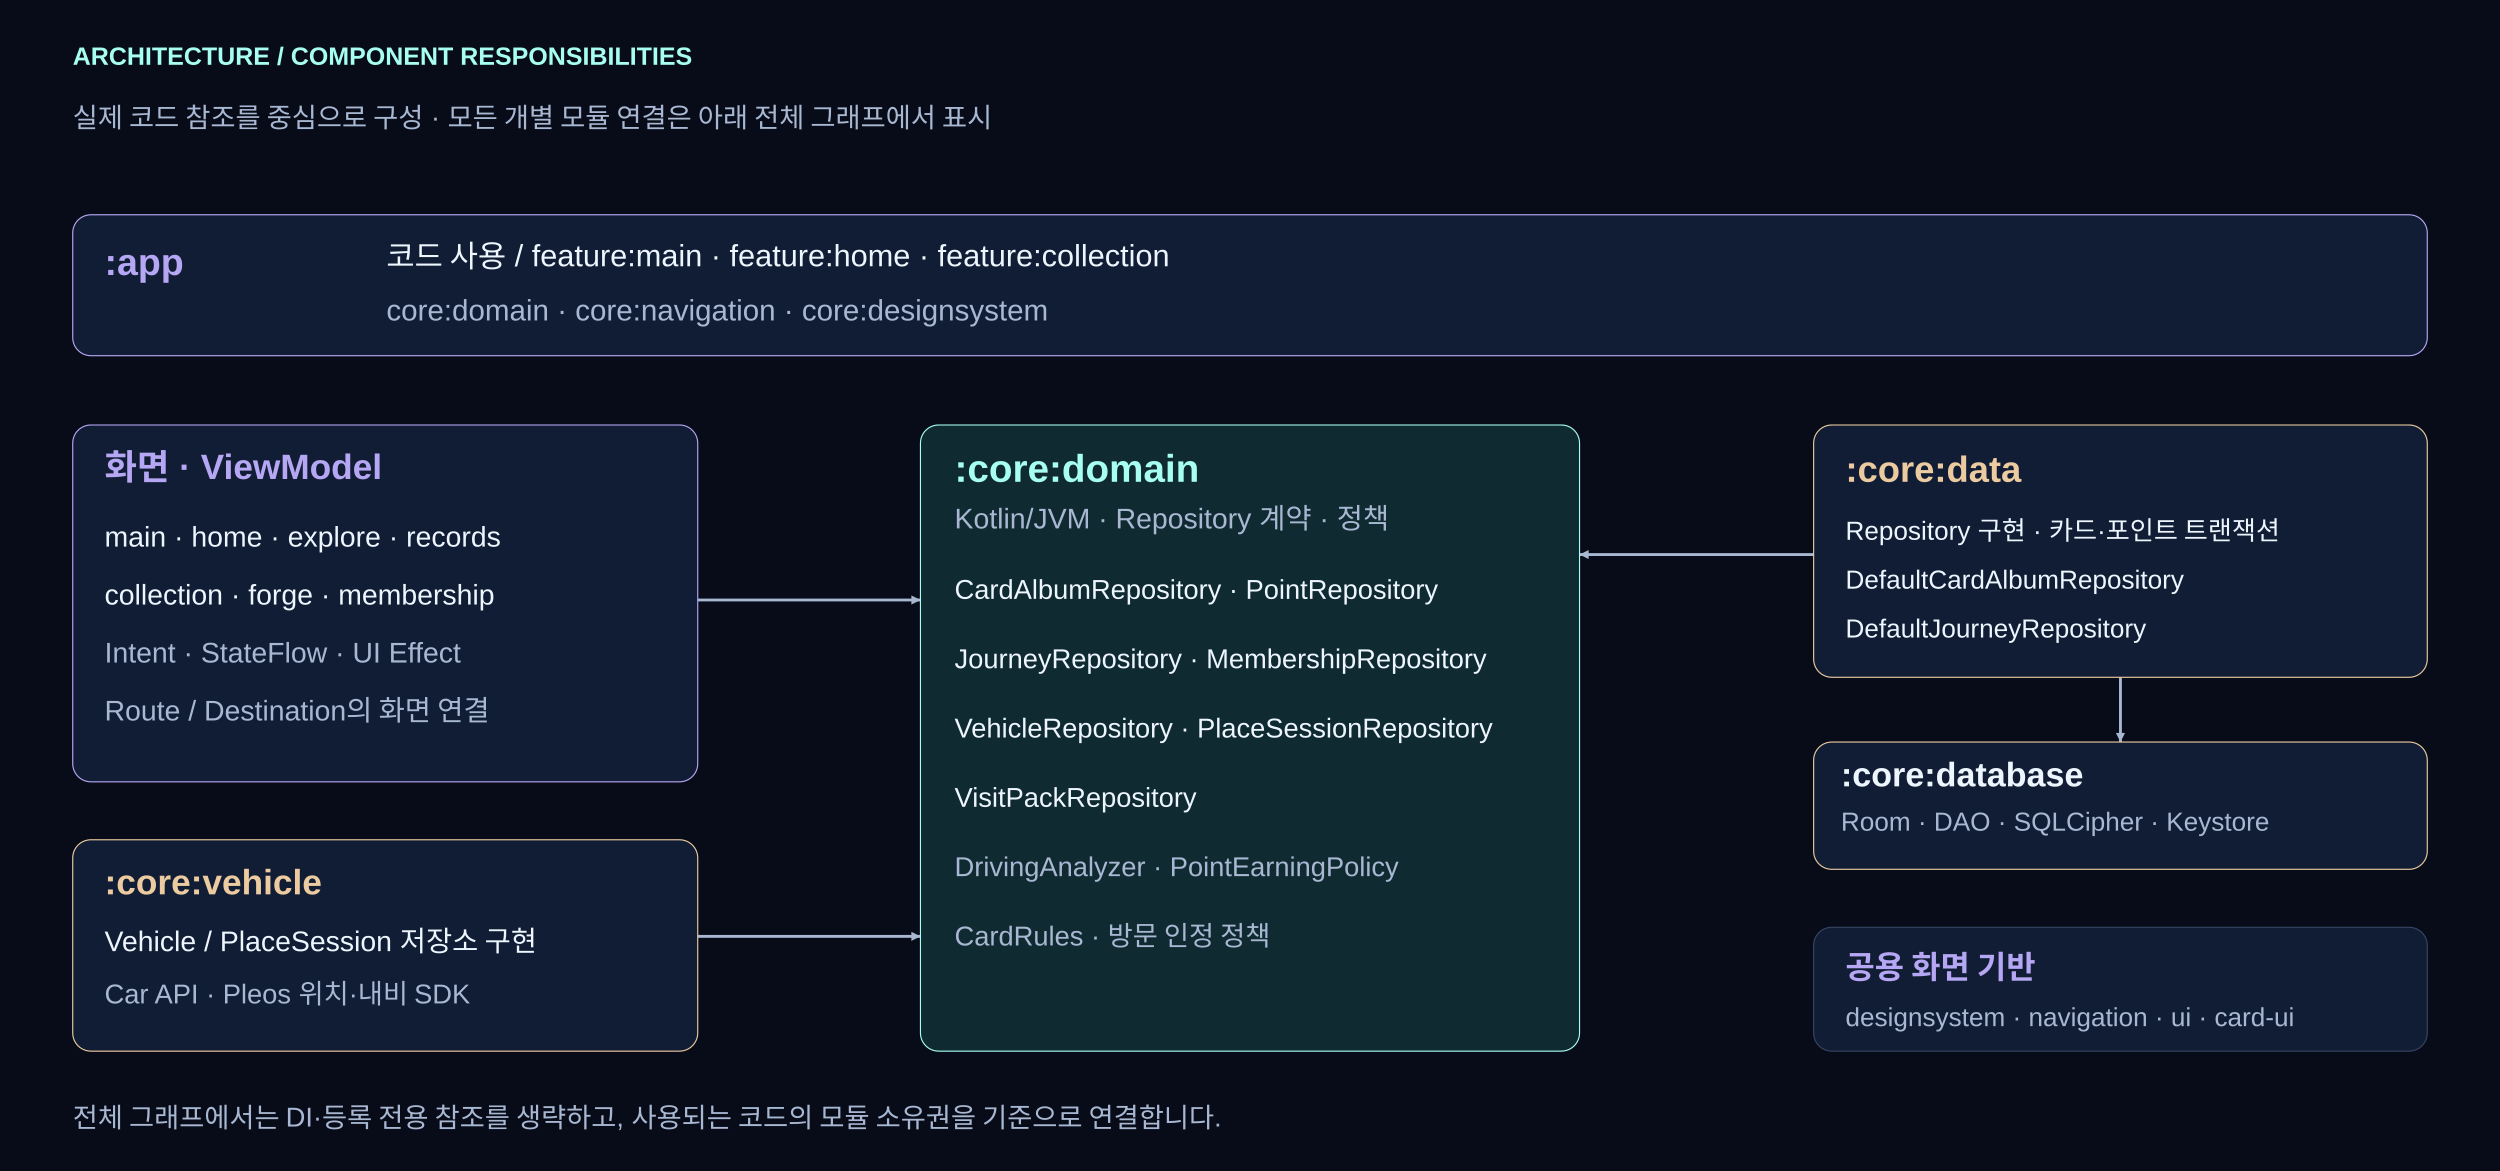
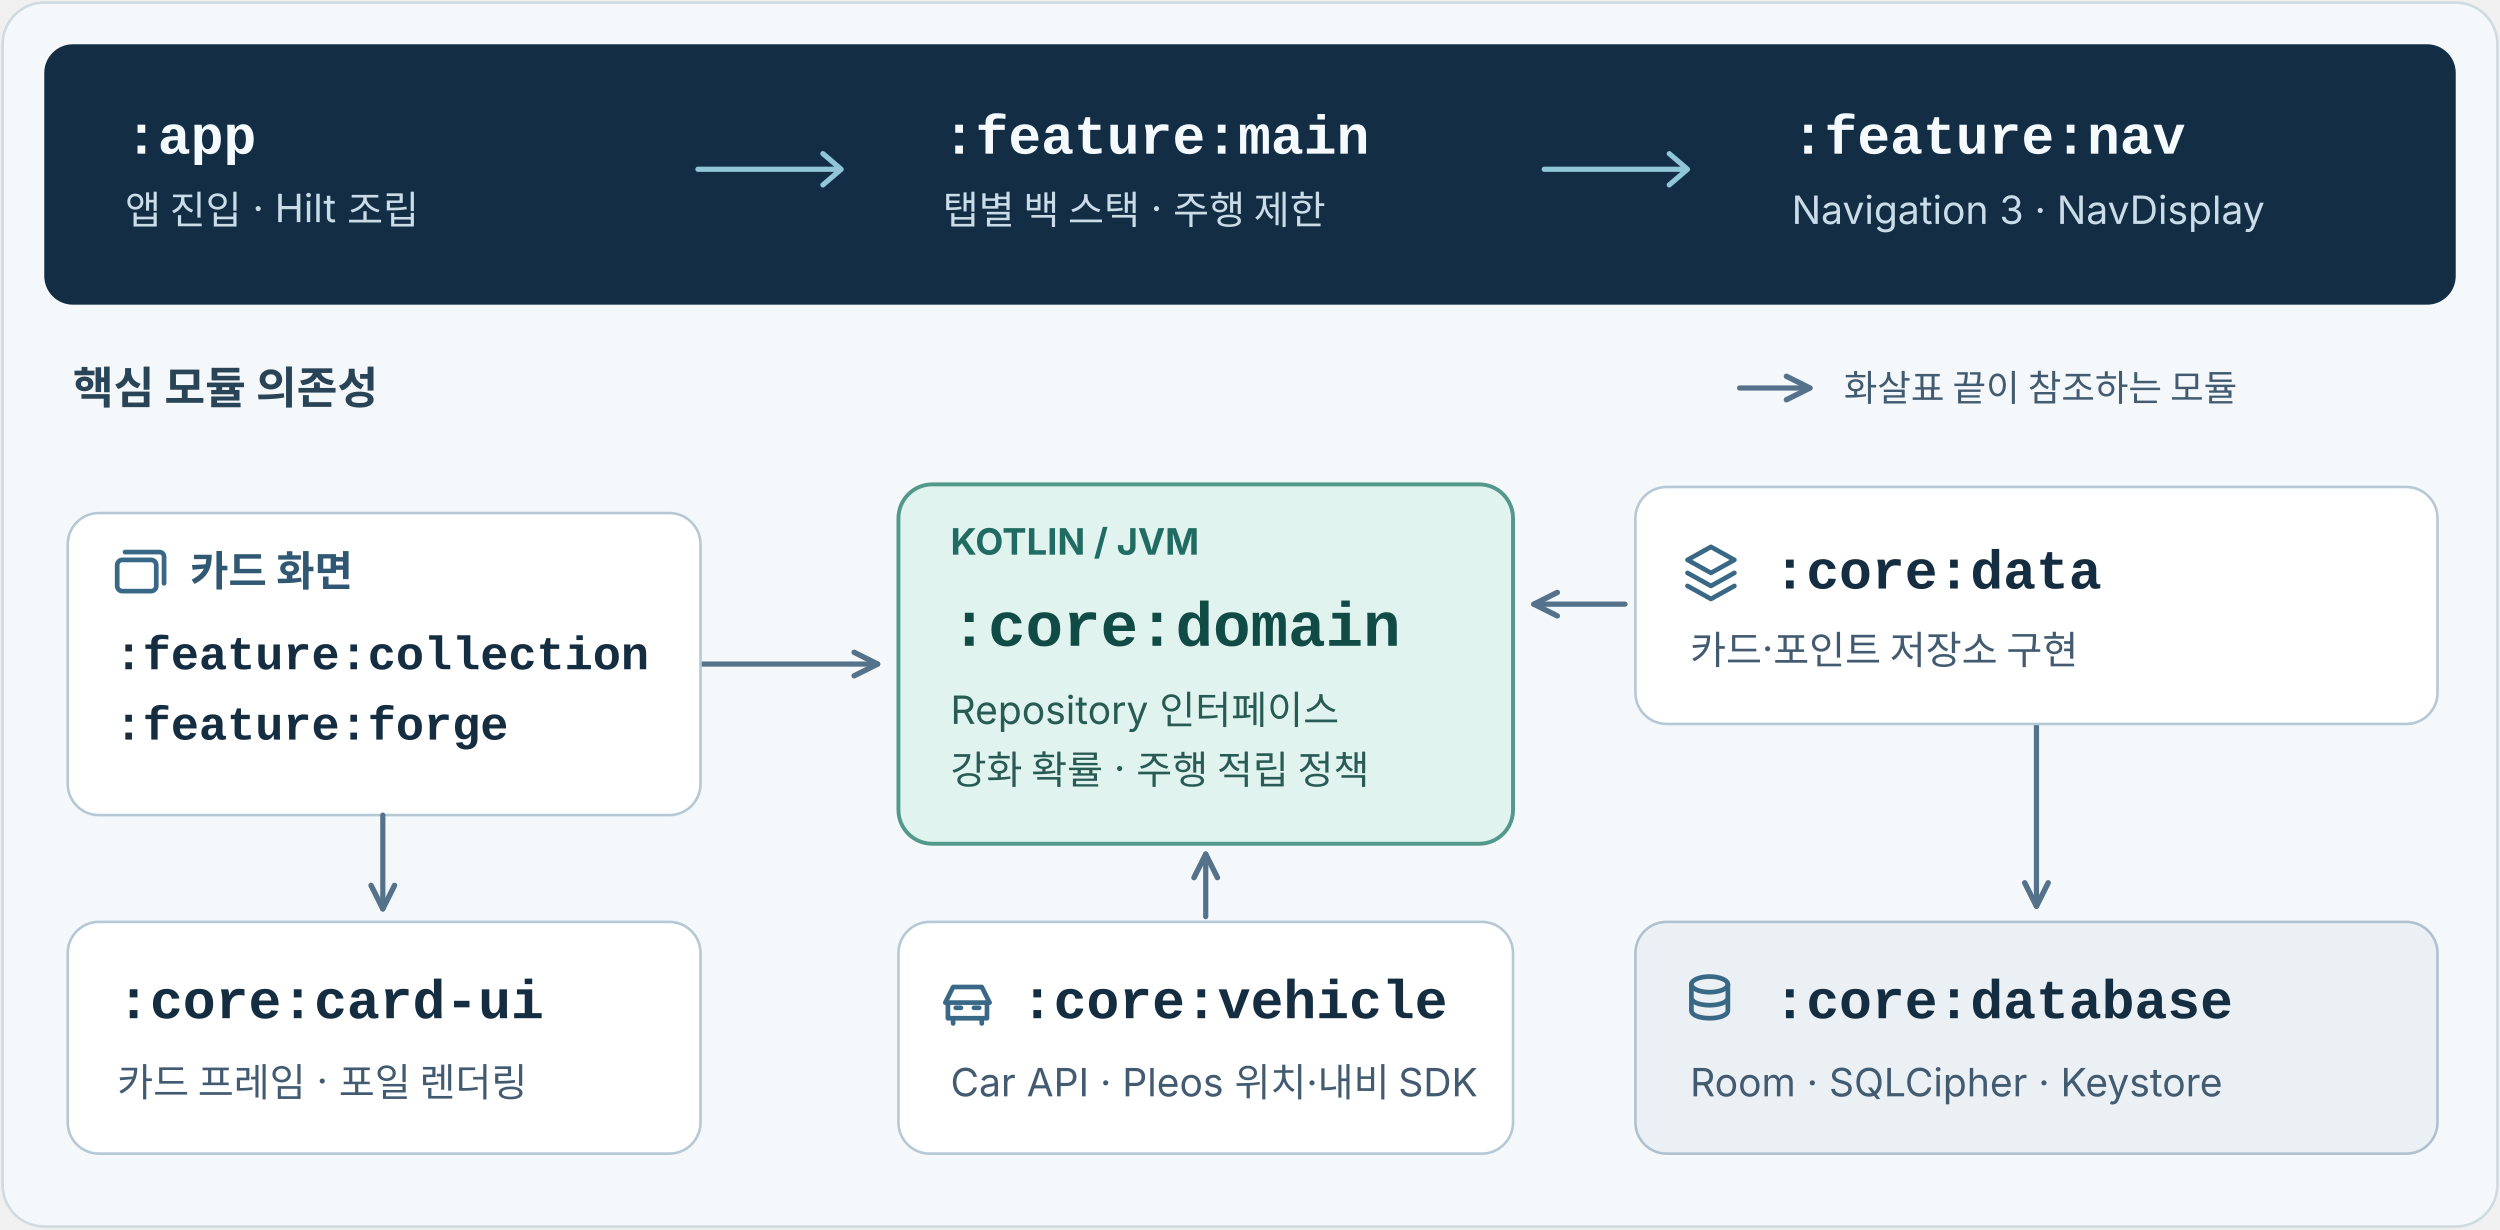
- <svg xmlns="http://www.w3.org/2000/svg" width="2200" height="1030" viewBox="0 0 2200 1030" role="img" aria-labelledby="title desc">
+ <svg xmlns="http://www.w3.org/2000/svg" width="960" height="472" viewBox="0 0 960 472" role="img" aria-labelledby="title desc">
  <defs>
-     <marker id="arrow-normal" markerWidth="10" markerHeight="10" refX="8" refY="5" orient="auto" markerUnits="userSpaceOnUse">
-       <path d="M0 1 L8 5 L0 9" fill="#A9B8D2" />
+     <marker id="arrow" viewBox="0 0 8 8" refX="7" refY="4" markerWidth="6" markerHeight="6" orient="auto">
+       <path d="m1 1 6 3-6 3" fill="none" stroke="#55728b" stroke-width="1.4" stroke-linecap="round" stroke-linejoin="round" />
    </marker>
-     <marker id="arrow-api" markerWidth="10" markerHeight="10" refX="8" refY="5" orient="auto" markerUnits="userSpaceOnUse">
-       <path d="M0 1 L8 5 L0 9" fill="#A6FFF0" />
-     </marker>
+     <style>
+       text { font-family: -apple-system, BlinkMacSystemFont, 'Segoe UI', 'Apple SD Gothic Neo', 'Noto Sans KR', sans-serif; }
+       .module { font-family: ui-monospace, 'SFMono-Regular', Consolas, 'Liberation Mono', monospace; font-size: 21px; font-weight: 650; fill: #152d41; }
+       .caption { font-size: 15px; fill: #425b71; }
+       .icon { fill: none; stroke: #396886; stroke-width: 1.8; stroke-linecap: round; stroke-linejoin: round; }
+       .link { fill: none; stroke: #55728b; stroke-width: 2; stroke-linecap: round; stroke-linejoin: round; marker-end: url(#arrow); }
+     </style>
  </defs>
-   <rect x="0" y="0" width="2200" height="1030" rx="0" fill="#080C19" stroke="#080C19" />
-   <text x="64" y="57" fill="#A6FFF0" font-family="-apple-system,BlinkMacSystemFont,Segoe UI,Noto Sans KR,Arial,sans-serif" font-size="22" font-weight="600" text-anchor="start">ARCHITECTURE / COMPONENT RESPONSIBILITIES</text>
-   <text x="64" y="112" fill="#A9B8D2" font-family="-apple-system,BlinkMacSystemFont,Segoe UI,Noto Sans KR,Arial,sans-serif" font-size="24" font-weight="400" text-anchor="start">실제 코드 참조를 중심으로 구성 · 모든 개별 모듈 연결은 아래 전체 그래프에서 표시</text>
-   <rect x="64" y="189" width="2072" height="124" rx="16" fill="#111D34" stroke="#B6A7F4" />
-   <text x="92" y="242" fill="#B6A7F4" font-family="-apple-system,BlinkMacSystemFont,Segoe UI,Noto Sans KR,Arial,sans-serif" font-size="33" font-weight="600" text-anchor="start">:app</text>
-   <text x="340" y="235" fill="#EDF6FF" font-family="-apple-system,BlinkMacSystemFont,Segoe UI,Noto Sans KR,Arial,sans-serif" font-size="27" font-weight="400" text-anchor="start">코드 사용 / feature:main · feature:home · feature:collection</text>
-   <text x="340" y="282" fill="#A9B8D2" font-family="-apple-system,BlinkMacSystemFont,Segoe UI,Noto Sans KR,Arial,sans-serif" font-size="26" font-weight="400" text-anchor="start">core:domain · core:navigation · core:designsystem</text>
-   <path d="M614 528 H810" fill="none" stroke="#A9B8D2" stroke-width="2.5" stroke-linejoin="round" marker-end="url(#arrow-normal)" />
-   <path d="M1596 488 H1390" fill="none" stroke="#A9B8D2" stroke-width="2.5" stroke-linejoin="round" marker-end="url(#arrow-normal)" />
-   <path d="M614 824 H810" fill="none" stroke="#A9B8D2" stroke-width="2.5" stroke-linejoin="round" marker-end="url(#arrow-normal)" />
-   <path d="M1866 596 V653" fill="none" stroke="#A9B8D2" stroke-width="2.5" stroke-linejoin="round" marker-end="url(#arrow-normal)" />
-   <rect x="64" y="374" width="550" height="314" rx="16" fill="#111D34" stroke="#B6A7F4" />
-   <text x="92" y="422" fill="#B6A7F4" font-family="-apple-system,BlinkMacSystemFont,Segoe UI,Noto Sans KR,Arial,sans-serif" font-size="31" font-weight="600" text-anchor="start">화면 · ViewModel</text>
-   <text x="92" y="481" fill="#EDF6FF" font-family="-apple-system,BlinkMacSystemFont,Segoe UI,Noto Sans KR,Arial,sans-serif" font-size="25" font-weight="400" text-anchor="start">main · home · explore · records</text>
-   <text x="92" y="532" fill="#EDF6FF" font-family="-apple-system,BlinkMacSystemFont,Segoe UI,Noto Sans KR,Arial,sans-serif" font-size="25" font-weight="400" text-anchor="start">collection · forge · membership</text>
-   <text x="92" y="583" fill="#A9B8D2" font-family="-apple-system,BlinkMacSystemFont,Segoe UI,Noto Sans KR,Arial,sans-serif" font-size="25" font-weight="400" text-anchor="start">Intent · StateFlow · UI Effect</text>
-   <text x="92" y="634" fill="#A9B8D2" font-family="-apple-system,BlinkMacSystemFont,Segoe UI,Noto Sans KR,Arial,sans-serif" font-size="25" font-weight="400" text-anchor="start">Route / Destination의 화면 연결</text>
-   <rect x="810" y="374" width="580" height="551" rx="16" fill="#102A32" stroke="#A6FFF0" />
-   <text x="840" y="424" fill="#A6FFF0" font-family="-apple-system,BlinkMacSystemFont,Segoe UI,Noto Sans KR,Arial,sans-serif" font-size="34" font-weight="600" text-anchor="start">:core:domain</text>
-   <text x="840" y="465" fill="#A9B8D2" font-family="-apple-system,BlinkMacSystemFont,Segoe UI,Noto Sans KR,Arial,sans-serif" font-size="25" font-weight="400" text-anchor="start">Kotlin/JVM · Repository 계약 · 정책</text>
-   <text x="840" y="527" fill="#EDF6FF" font-family="-apple-system,BlinkMacSystemFont,Segoe UI,Noto Sans KR,Arial,sans-serif" font-size="24" font-weight="400" text-anchor="start">CardAlbumRepository · PointRepository</text>
-   <text x="840" y="588" fill="#EDF6FF" font-family="-apple-system,BlinkMacSystemFont,Segoe UI,Noto Sans KR,Arial,sans-serif" font-size="24" font-weight="400" text-anchor="start">JourneyRepository · MembershipRepository</text>
-   <text x="840" y="649" fill="#EDF6FF" font-family="-apple-system,BlinkMacSystemFont,Segoe UI,Noto Sans KR,Arial,sans-serif" font-size="24" font-weight="400" text-anchor="start">VehicleRepository · PlaceSessionRepository</text>
-   <text x="840" y="710" fill="#EDF6FF" font-family="-apple-system,BlinkMacSystemFont,Segoe UI,Noto Sans KR,Arial,sans-serif" font-size="24" font-weight="400" text-anchor="start">VisitPackRepository</text>
-   <text x="840" y="771" fill="#A9B8D2" font-family="-apple-system,BlinkMacSystemFont,Segoe UI,Noto Sans KR,Arial,sans-serif" font-size="24" font-weight="400" text-anchor="start">DrivingAnalyzer · PointEarningPolicy</text>
-   <text x="840" y="832" fill="#A9B8D2" font-family="-apple-system,BlinkMacSystemFont,Segoe UI,Noto Sans KR,Arial,sans-serif" font-size="24" font-weight="400" text-anchor="start">CardRules · 방문 인정 정책</text>
-   <rect x="1596" y="374" width="540" height="222" rx="16" fill="#111D34" stroke="#EDCBA1" />
-   <text x="1624" y="424" fill="#EDCBA1" font-family="-apple-system,BlinkMacSystemFont,Segoe UI,Noto Sans KR,Arial,sans-serif" font-size="32" font-weight="600" text-anchor="start">:core:data</text>
-   <text x="1624" y="475" fill="#EDF6FF" font-family="-apple-system,BlinkMacSystemFont,Segoe UI,Noto Sans KR,Arial,sans-serif" font-size="23" font-weight="400" text-anchor="start">Repository 구현 · 카드·포인트 트랜잭션</text>
-   <text x="1624" y="518" fill="#EDF6FF" font-family="-apple-system,BlinkMacSystemFont,Segoe UI,Noto Sans KR,Arial,sans-serif" font-size="23" font-weight="400" text-anchor="start">DefaultCardAlbumRepository</text>
-   <text x="1624" y="561" fill="#EDF6FF" font-family="-apple-system,BlinkMacSystemFont,Segoe UI,Noto Sans KR,Arial,sans-serif" font-size="23" font-weight="400" text-anchor="start">DefaultJourneyRepository</text>
-   <rect x="1596" y="653" width="540" height="112" rx="16" fill="#111D34" stroke="#EDCBA1" />
-   <text x="1620" y="692" fill="#EDF6FF" font-family="-apple-system,BlinkMacSystemFont,Segoe UI,Noto Sans KR,Arial,sans-serif" font-size="30" font-weight="600" text-anchor="start">:core:database</text>
-   <text x="1620" y="731" fill="#A9B8D2" font-family="-apple-system,BlinkMacSystemFont,Segoe UI,Noto Sans KR,Arial,sans-serif" font-size="23" font-weight="400" text-anchor="start">Room · DAO · SQLCipher · Keystore</text>
-   <rect x="64" y="739" width="550" height="186" rx="16" fill="#111D34" stroke="#EDCBA1" />
-   <text x="92" y="787" fill="#EDCBA1" font-family="-apple-system,BlinkMacSystemFont,Segoe UI,Noto Sans KR,Arial,sans-serif" font-size="31" font-weight="600" text-anchor="start">:core:vehicle</text>
-   <text x="92" y="837" fill="#EDF6FF" font-family="-apple-system,BlinkMacSystemFont,Segoe UI,Noto Sans KR,Arial,sans-serif" font-size="25" font-weight="400" text-anchor="start">Vehicle / PlaceSession 저장소 구현</text>
-   <text x="92" y="883" fill="#A9B8D2" font-family="-apple-system,BlinkMacSystemFont,Segoe UI,Noto Sans KR,Arial,sans-serif" font-size="24" font-weight="400" text-anchor="start">Car API · Pleos 위치·내비 SDK</text>
-   <rect x="1596" y="816" width="540" height="109" rx="16" fill="#111D34" stroke="#344563" />
-   <text x="1624" y="861" fill="#B6A7F4" font-family="-apple-system,BlinkMacSystemFont,Segoe UI,Noto Sans KR,Arial,sans-serif" font-size="28" font-weight="600" text-anchor="start">공용 화면 기반</text>
-   <text x="1624" y="903" fill="#A9B8D2" font-family="-apple-system,BlinkMacSystemFont,Segoe UI,Noto Sans KR,Arial,sans-serif" font-size="23" font-weight="400" text-anchor="start">designsystem · navigation · ui · card-ui</text>
-   <text x="64" y="992" fill="#A9B8D2" font-family="-apple-system,BlinkMacSystemFont,Segoe UI,Noto Sans KR,Arial,sans-serif" font-size="24" font-weight="400" text-anchor="start">전체 그래프에서는 DI·등록 전용 참조를 생략하고, 사용되는 코드의 모듈 소유권을 기준으로 연결합니다.</text>
+   <rect x="1" y="1" width="958" height="470" rx="16" fill="#f5f8fa" stroke="#cfdae1" />
+   <rect x="17" y="17" width="926" height="100" rx="11" fill="#122d44" />
+   <g font-size="21" font-weight="650" fill="#f5faff">
+     <text x="48" y="59" class="module" style="fill:#f5faff">:app</text>
+     <text x="362" y="59" class="module" style="fill:#f5faff">:feature:main</text>
+     <text x="688" y="59" class="module" style="fill:#f5faff">:feature:nav</text>
+   </g>
+   <g font-size="15" fill="#c9dce8">
+     <text x="48" y="86">앱 진입 · Hilt 조립</text>
+     <text x="362" y="86">탭별 백 스택 · 주행 제한</text>
+     <text x="688" y="86">Navigation 3 · NavDisplay</text>
+   </g>
+   <g fill="none" stroke="#91c6d6" stroke-width="2" stroke-linecap="round" stroke-linejoin="round">
+     <path d="M268 65h55m-7-6 7 6-7 6" />
+     <path d="M593 65h55m-7-6 7 6-7 6" />
+   </g>
+   <text x="28" y="155" font-size="17" fill="#294457" font-weight="650">핵심 모듈 의존성</text>
+   <path d="M668 149h27" class="link" />
+   <text x="708" y="154" font-size="14" fill="#425b71">화살표 끝이 참조하는 모듈</text>
+   <path d="M269 255h68" class="link" />
+   <path d="M624 232h-35" class="link" />
+   <path d="M463 352v-24" class="link" />
+   <path d="M782 278v70" class="link" />
+   <rect x="26" y="197" width="243" height="116" rx="12" fill="#ffffff" stroke="#b4c8d5" />
+   <g class="icon" transform="translate(44 211)">
+     <rect x="1" y="4" width="15" height="12" rx="2" />
+     <path d="M4 1h13q2 0 2 2v10" />
+   </g>
+   <text x="73" y="225" font-size="16" fill="#315872" font-weight="600">카드 화면</text>
+   <text x="44" y="257" class="module" style="font-size:18px">:feature:collection</text>
+   <text x="44" y="284" class="module" style="font-size:18px">:feature:forge</text>
+   <rect x="345" y="186" width="236" height="138" rx="13" fill="#e1f3ef" stroke="#52988b" stroke-width="1.5" />
+   <text x="365" y="213" font-size="14" font-weight="650" fill="#216c62">KOTLIN / JVM</text>
+   <text x="365" y="248" class="module" style="font-size:24px;fill:#104c45">:core:domain</text>
+   <text x="365" y="278" class="caption" style="fill:#285b53">Repository 인터페이스</text>
+   <text x="365" y="301" class="caption" style="fill:#285b53">강화 확률 · 주행 적립 정책</text>
+   <rect x="628" y="187" width="308" height="91" rx="12" fill="#ffffff" stroke="#b4c8d5" />
+   <g class="icon" transform="translate(648 208)">
+     <path d="m0 7 9-5 9 5-9 5zM0 12l9 5 9-5M0 17l9 5 9-5" />
+   </g>
+   <text x="681" y="226" class="module">:core:data</text>
+   <text x="649" y="255" class="caption">카드·포인트 저장소 구현</text>
+   <rect x="26" y="354" width="243" height="89" rx="12" fill="#ffffff" stroke="#b4c8d5" />
+   <text x="45" y="391" class="module">:core:card-ui</text>
+   <text x="45" y="421" class="caption">카드 프레임 · 포일 렌더링</text>
+   <path d="M147 313v36" class="link" />
+   <rect x="345" y="354" width="236" height="89" rx="12" fill="#ffffff" stroke="#b4c8d5" />
+   <g class="icon" transform="translate(362 375)">
+     <path d="m1 10 3-6h11l3 6M2 10h15v6H2zM4 16v2m11-2v2M5 12h2m5 0h2" />
+   </g>
+   <text x="392" y="391" class="module">:core:vehicle</text>
+   <text x="365" y="421" class="caption">Car API · Pleos 위치·내비 SDK</text>
+   <rect x="628" y="354" width="308" height="89" rx="12" fill="#eaf0f4" stroke="#afc1ce" />
+   <g class="icon" transform="translate(648 375)">
+     <ellipse cx="8.5" cy="3" rx="7" ry="3" />
+     <path d="M1.5 3v10c0 4 14 4 14 0V3M1.5 8c0 4 14 4 14 0" />
+   </g>
+   <text x="681" y="391" class="module">:core:database</text>
+   <text x="649" y="421" class="caption">Room · SQLCipher · Keystore</text>
</svg>
